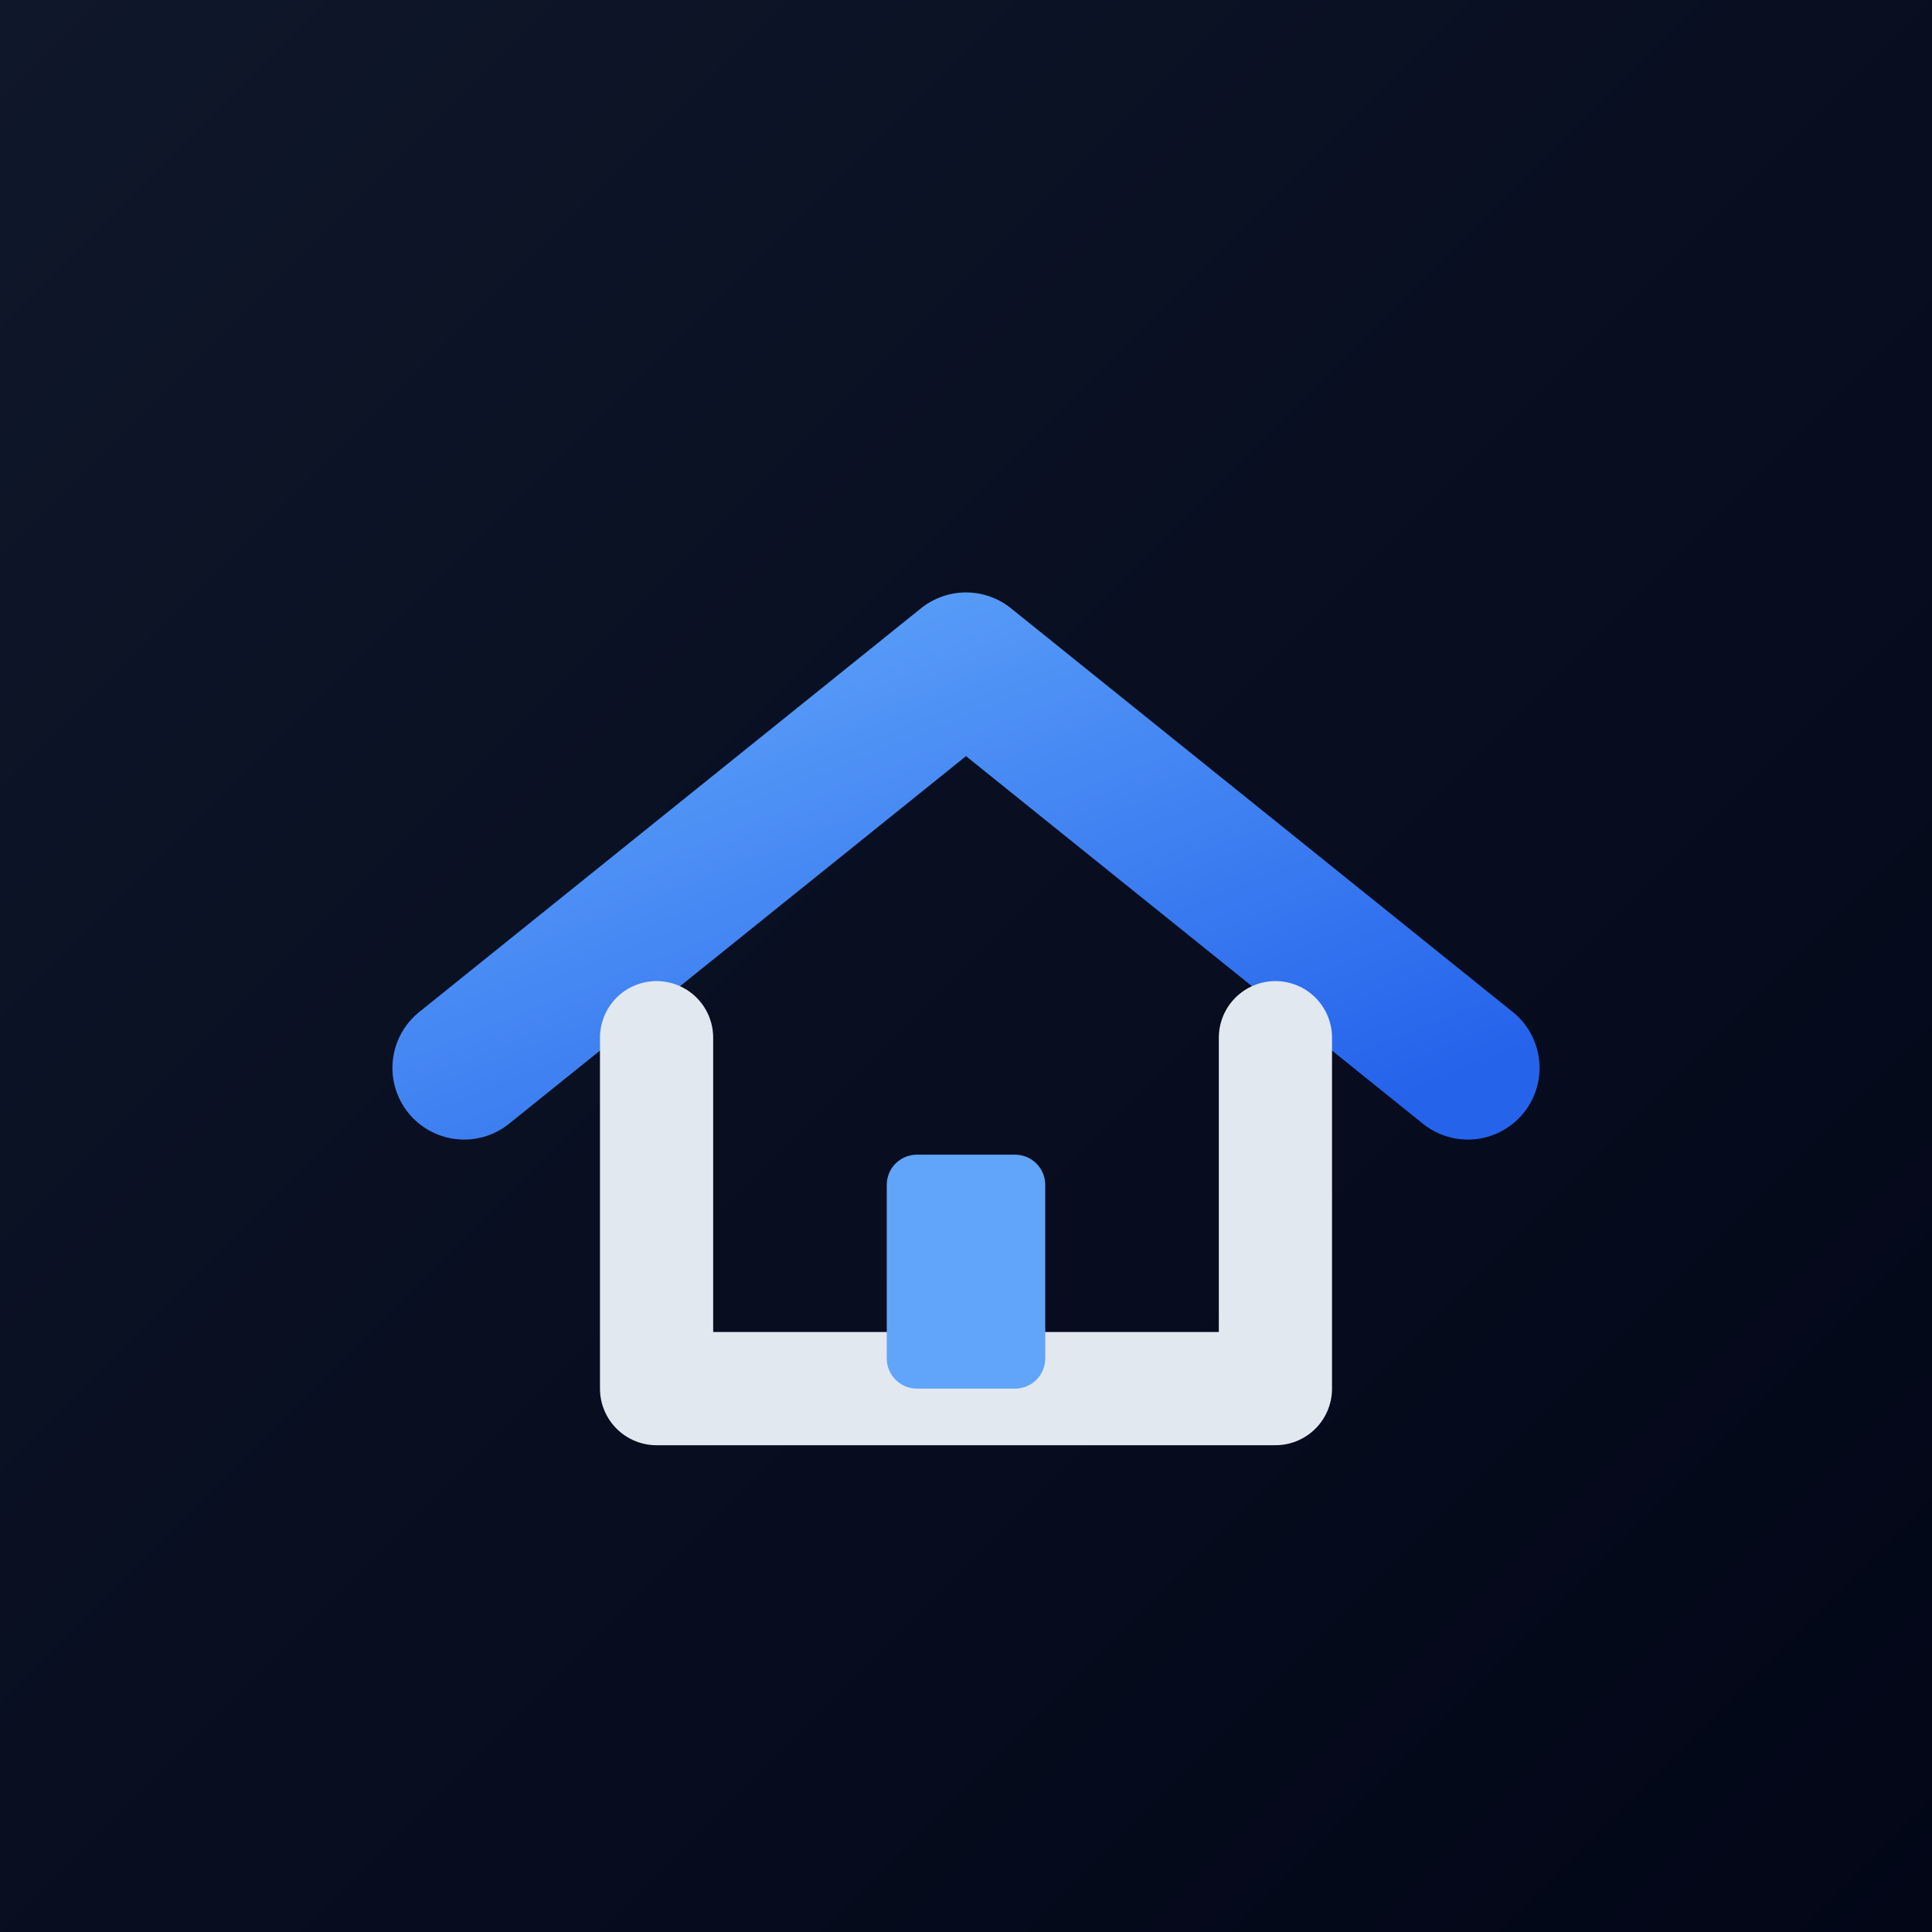
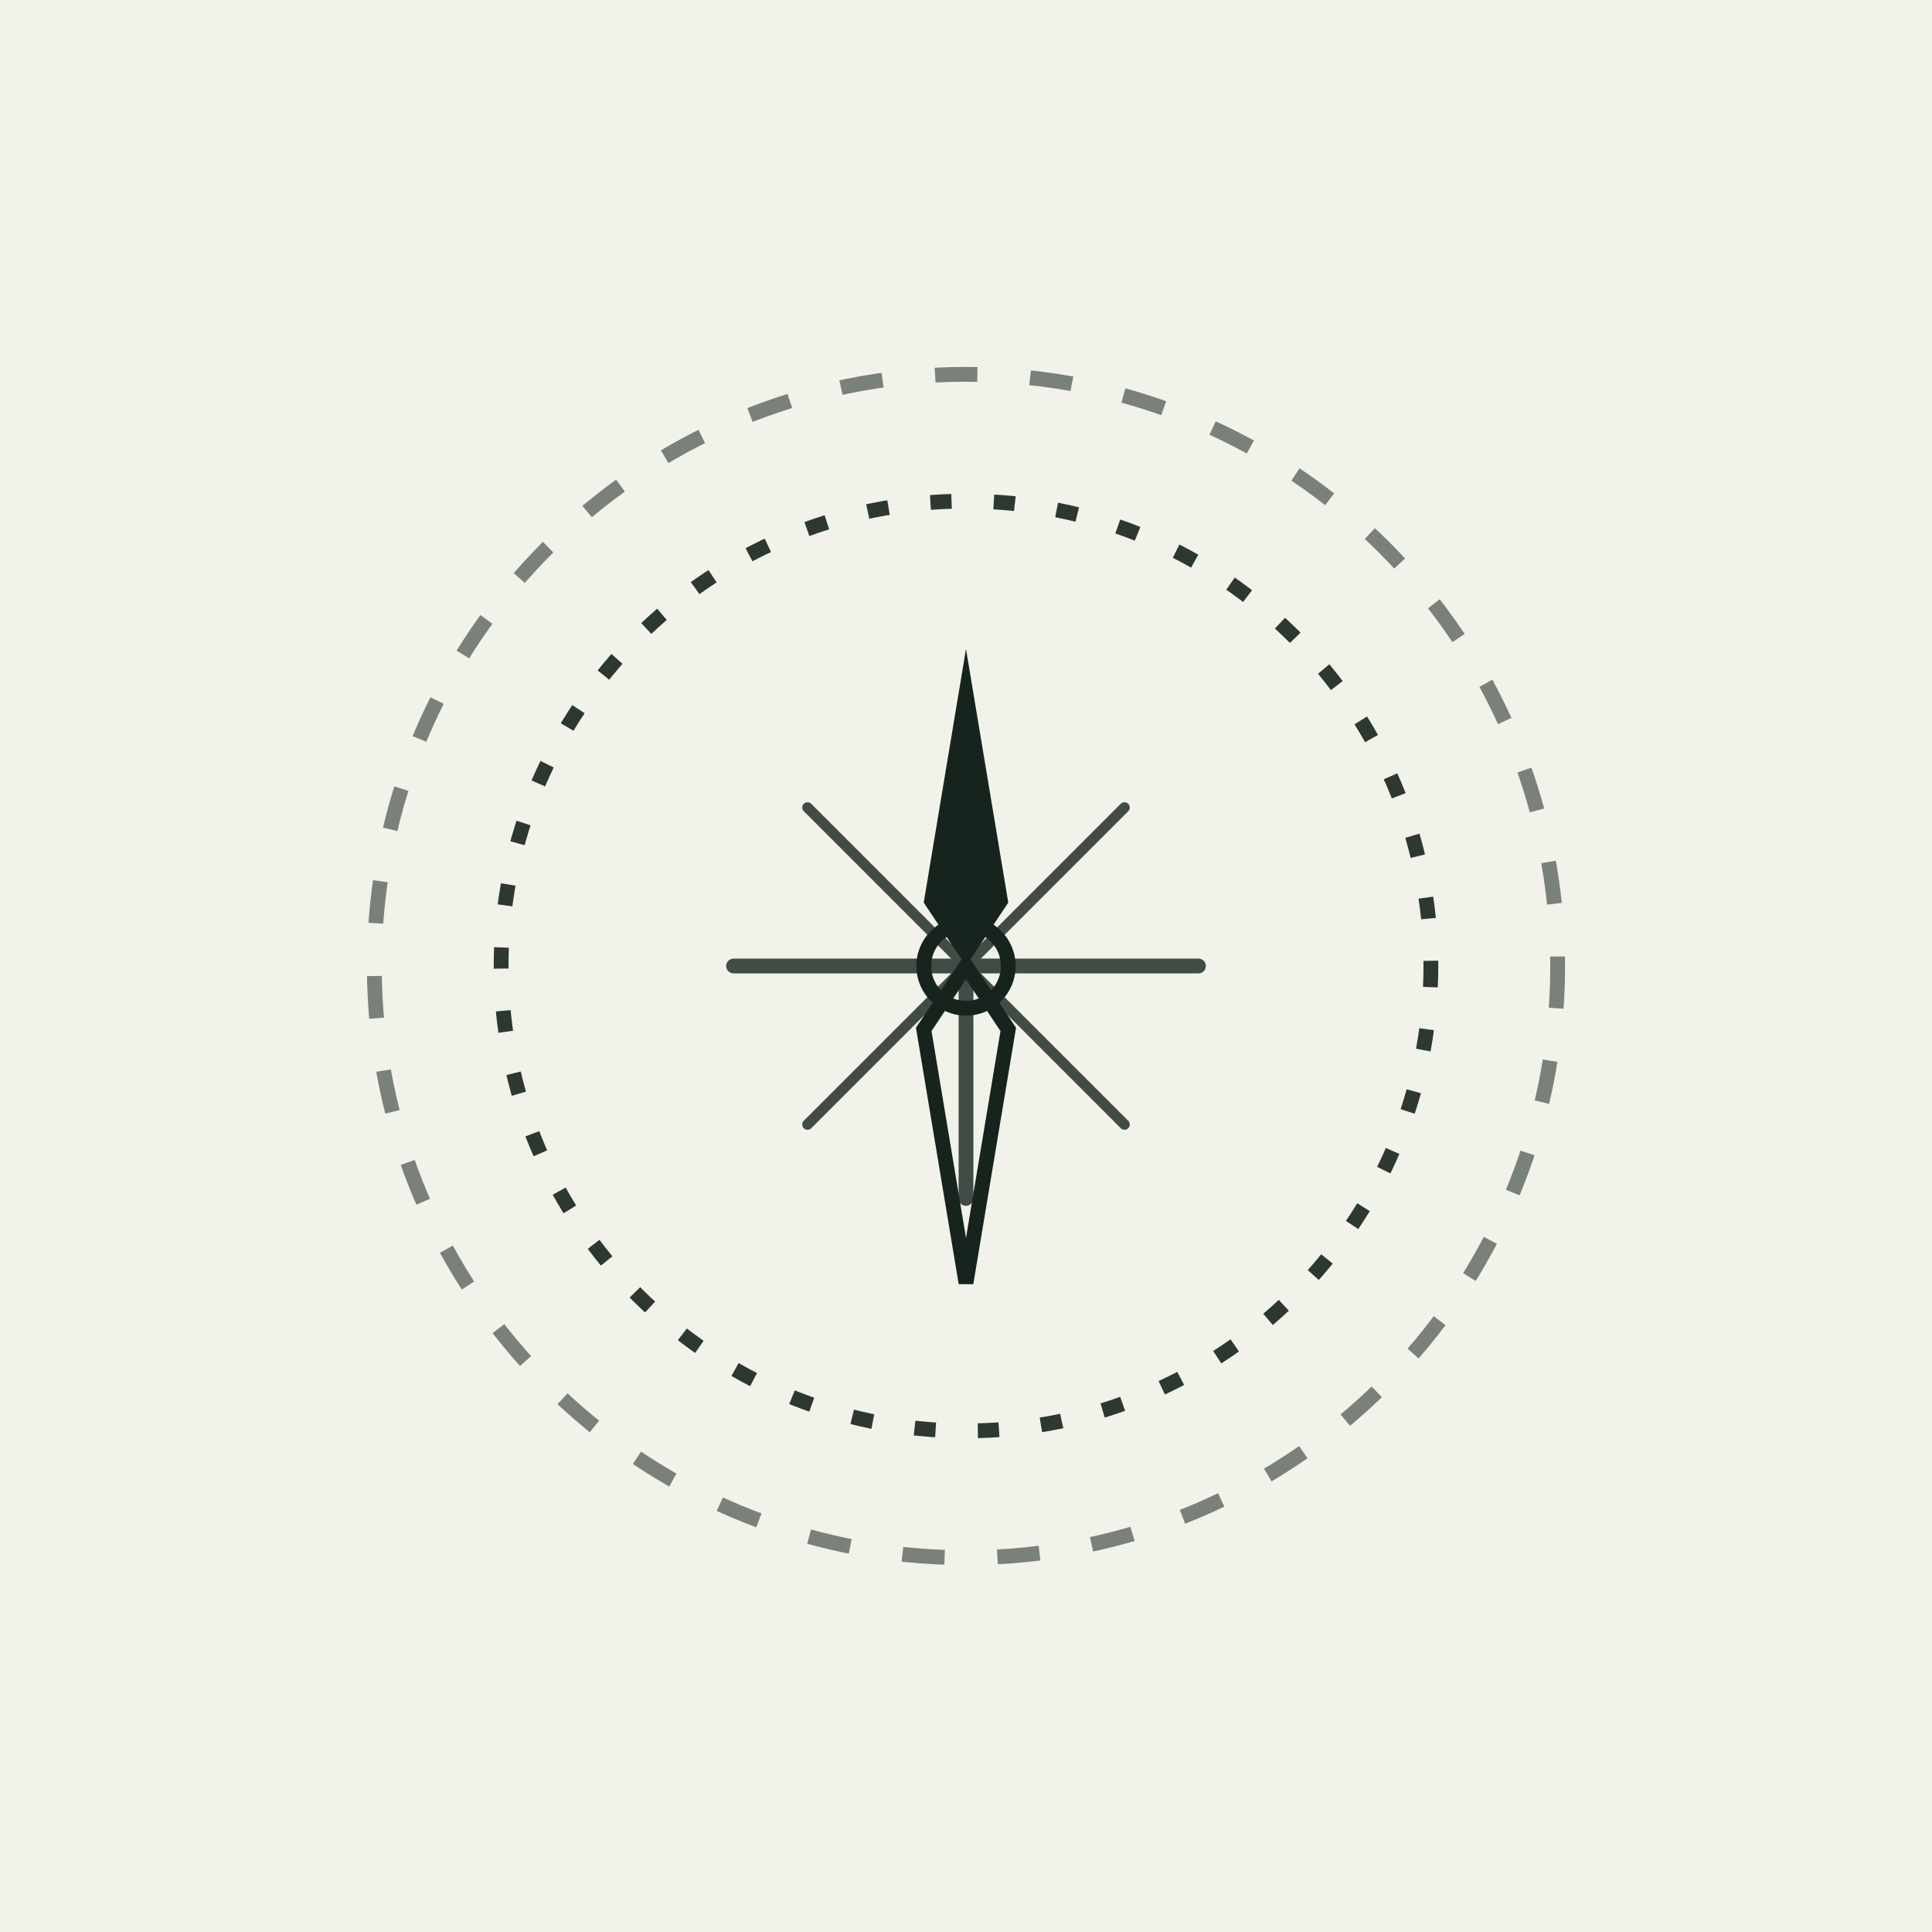
- <svg xmlns="http://www.w3.org/2000/svg" viewBox="0 0 512 512" width="512" height="512" role="img" aria-label="RoofPro CRM">
-   <defs>
-     <linearGradient id="bgm512" x1="0" y1="0" x2="1" y2="1">
-       <stop offset="0" stop-color="#0f172a" />
-       <stop offset="1" stop-color="#020617" />
-     </linearGradient>
-     <linearGradient id="roofm512" x1="0" y1="0" x2="1" y2="1">
-       <stop offset="0" stop-color="#60a5fa" />
-       <stop offset="1" stop-color="#2563eb" />
-     </linearGradient>
-   </defs>
-   <rect width="512" height="512" fill="url(#bgm512)" />
-   <path d="M123 283 L256 176 L389 283" fill="none" stroke="url(#roofm512)" stroke-width="38" stroke-linecap="round" stroke-linejoin="round" />
-   <path d="M174 275 V368 H338 V275" fill="none" stroke="#e2e8f0" stroke-width="30" stroke-linecap="round" stroke-linejoin="round" />
-   <rect x="235" y="306" width="42" height="62" rx="8" fill="#60a5fa" />
+ <svg xmlns="http://www.w3.org/2000/svg" viewBox="0 0 512 512" width="512" height="512" role="img" aria-label="AUCTUM">
+   <rect width="512" height="512" fill="#F1F2EA" />
+   <g transform="translate(256,256) scale(2.8) translate(-60,-60)" fill="none" stroke="#17231D" stroke-width="1.4">
+     <circle cx="60" cy="60" r="56" stroke-dasharray="4 5" opacity=".55" />
+     <circle cx="60" cy="60" r="44" stroke-dasharray="2 4" opacity=".9" />
+     <g stroke-linecap="round" opacity=".8">
+       <line x1="60" y1="38" x2="60" y2="82" />
+       <line x1="38" y1="60" x2="82" y2="60" />
+       <line x1="45" y1="45" x2="75" y2="75" stroke-width="1" />
+       <line x1="75" y1="45" x2="45" y2="75" stroke-width="1" />
+     </g>
+     <path d="M60 30 L64 54 L60 60 L56 54 Z" fill="#17231D" stroke="none" />
+     <path d="M60 90 L56 66 L60 60 L64 66 Z" stroke="#17231D" fill="none" />
+     <circle cx="60" cy="60" r="4" />
+   </g>
</svg>
